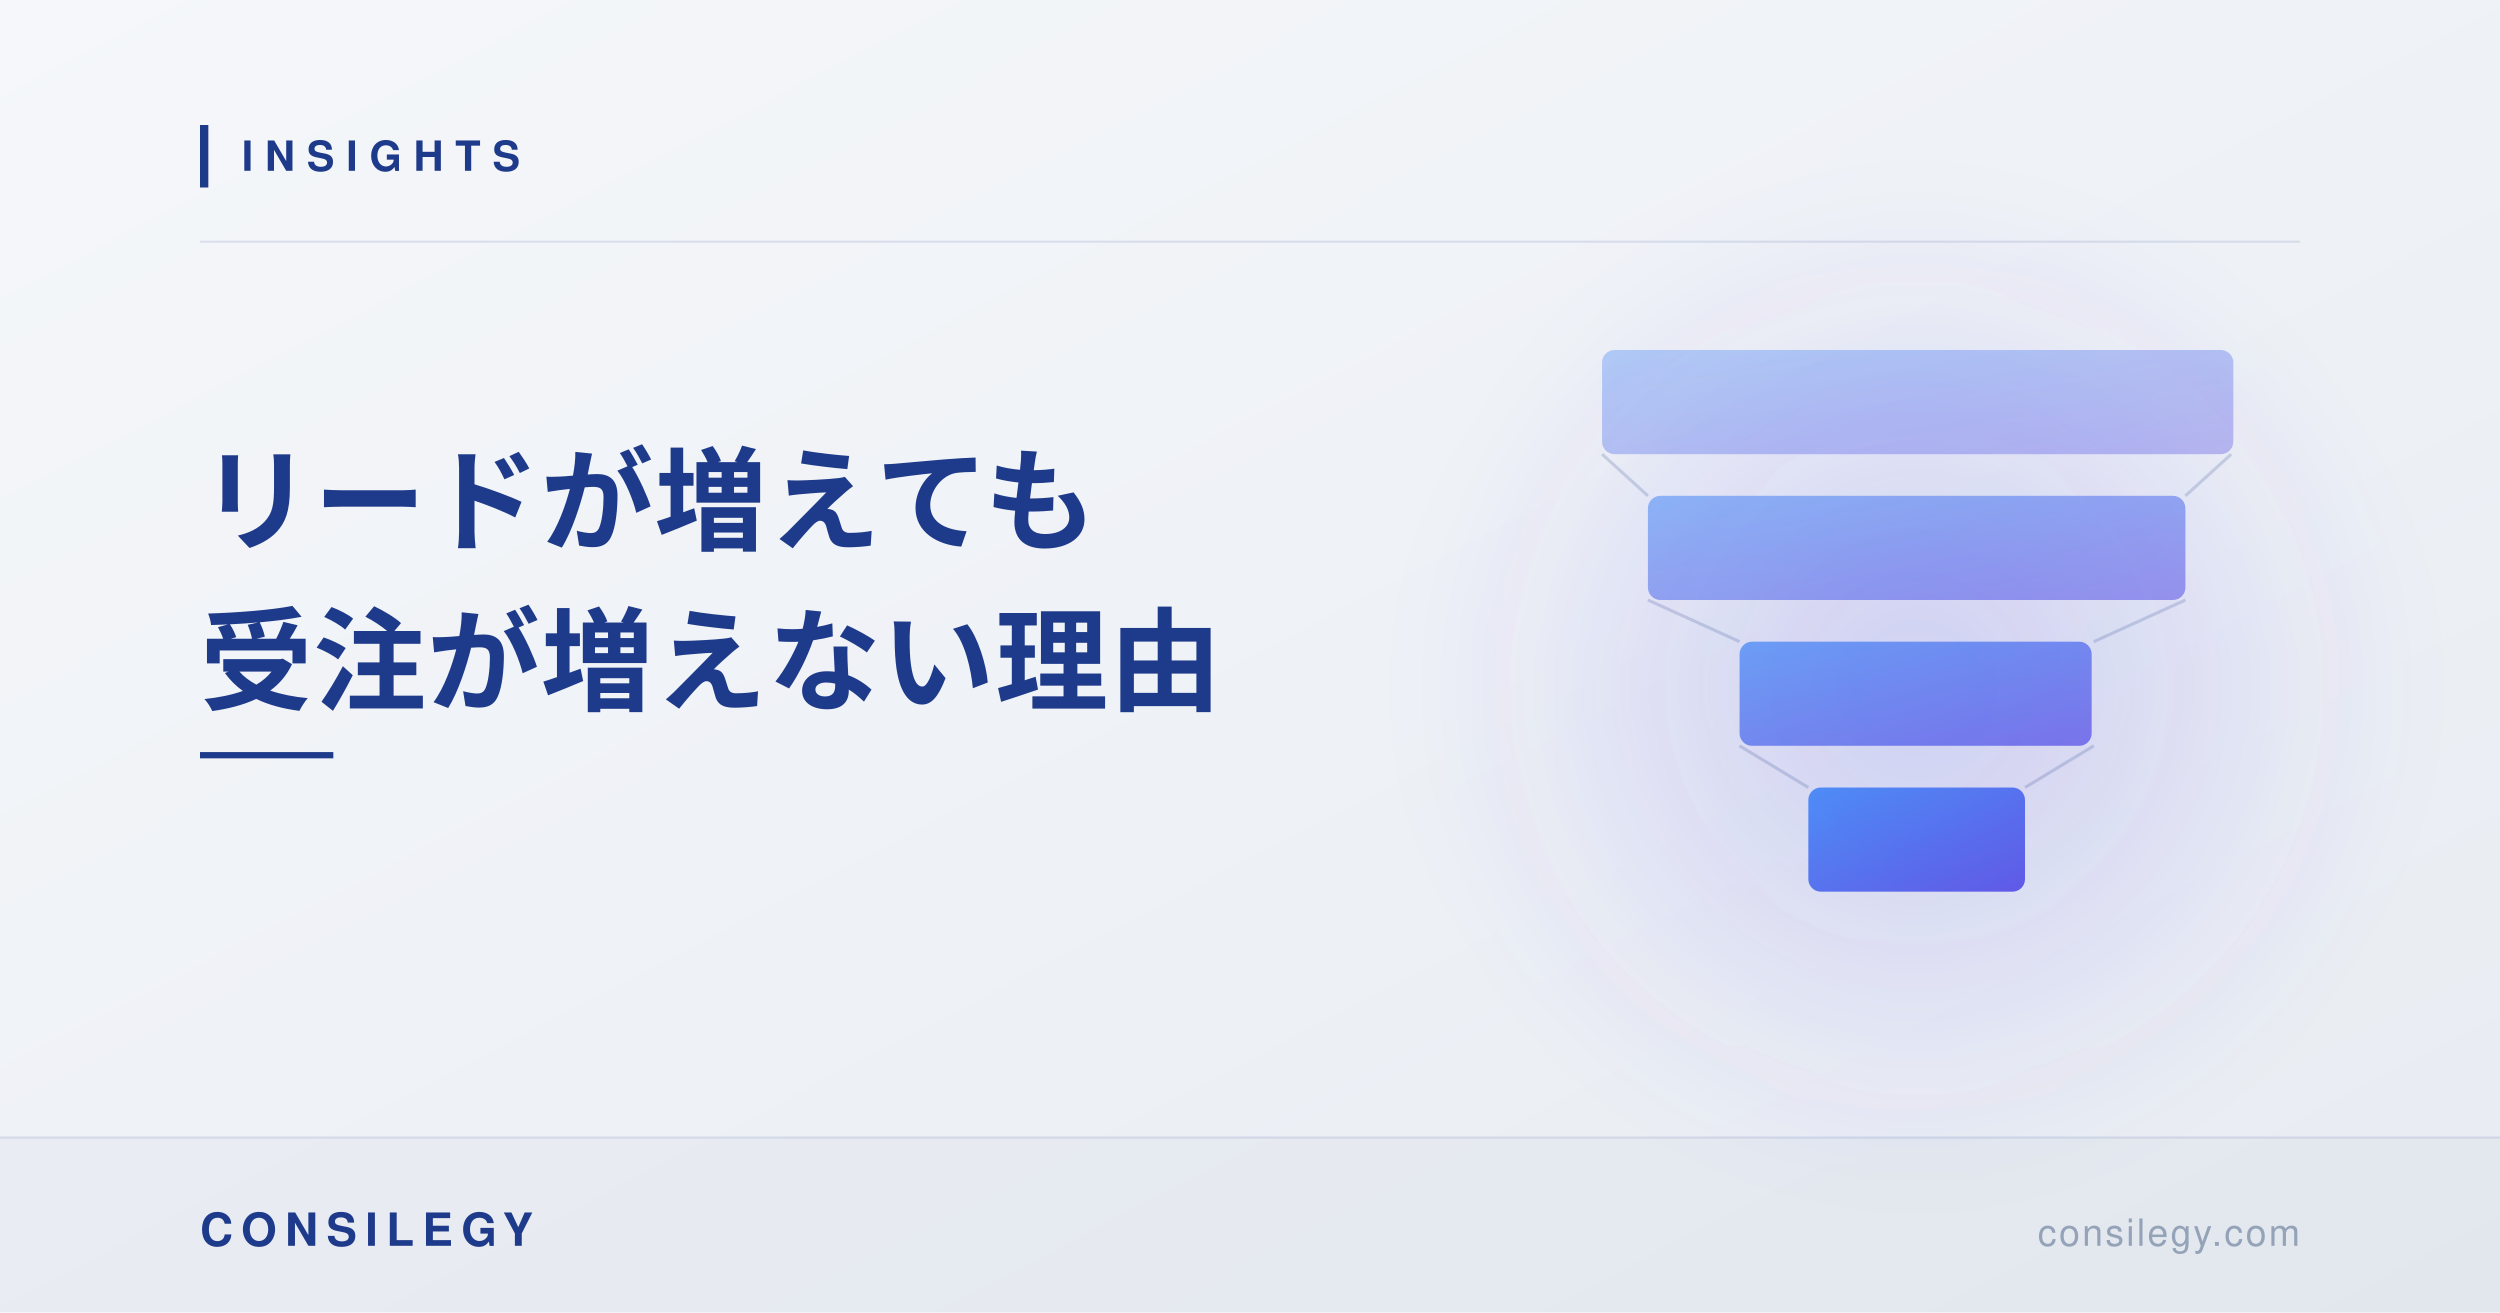
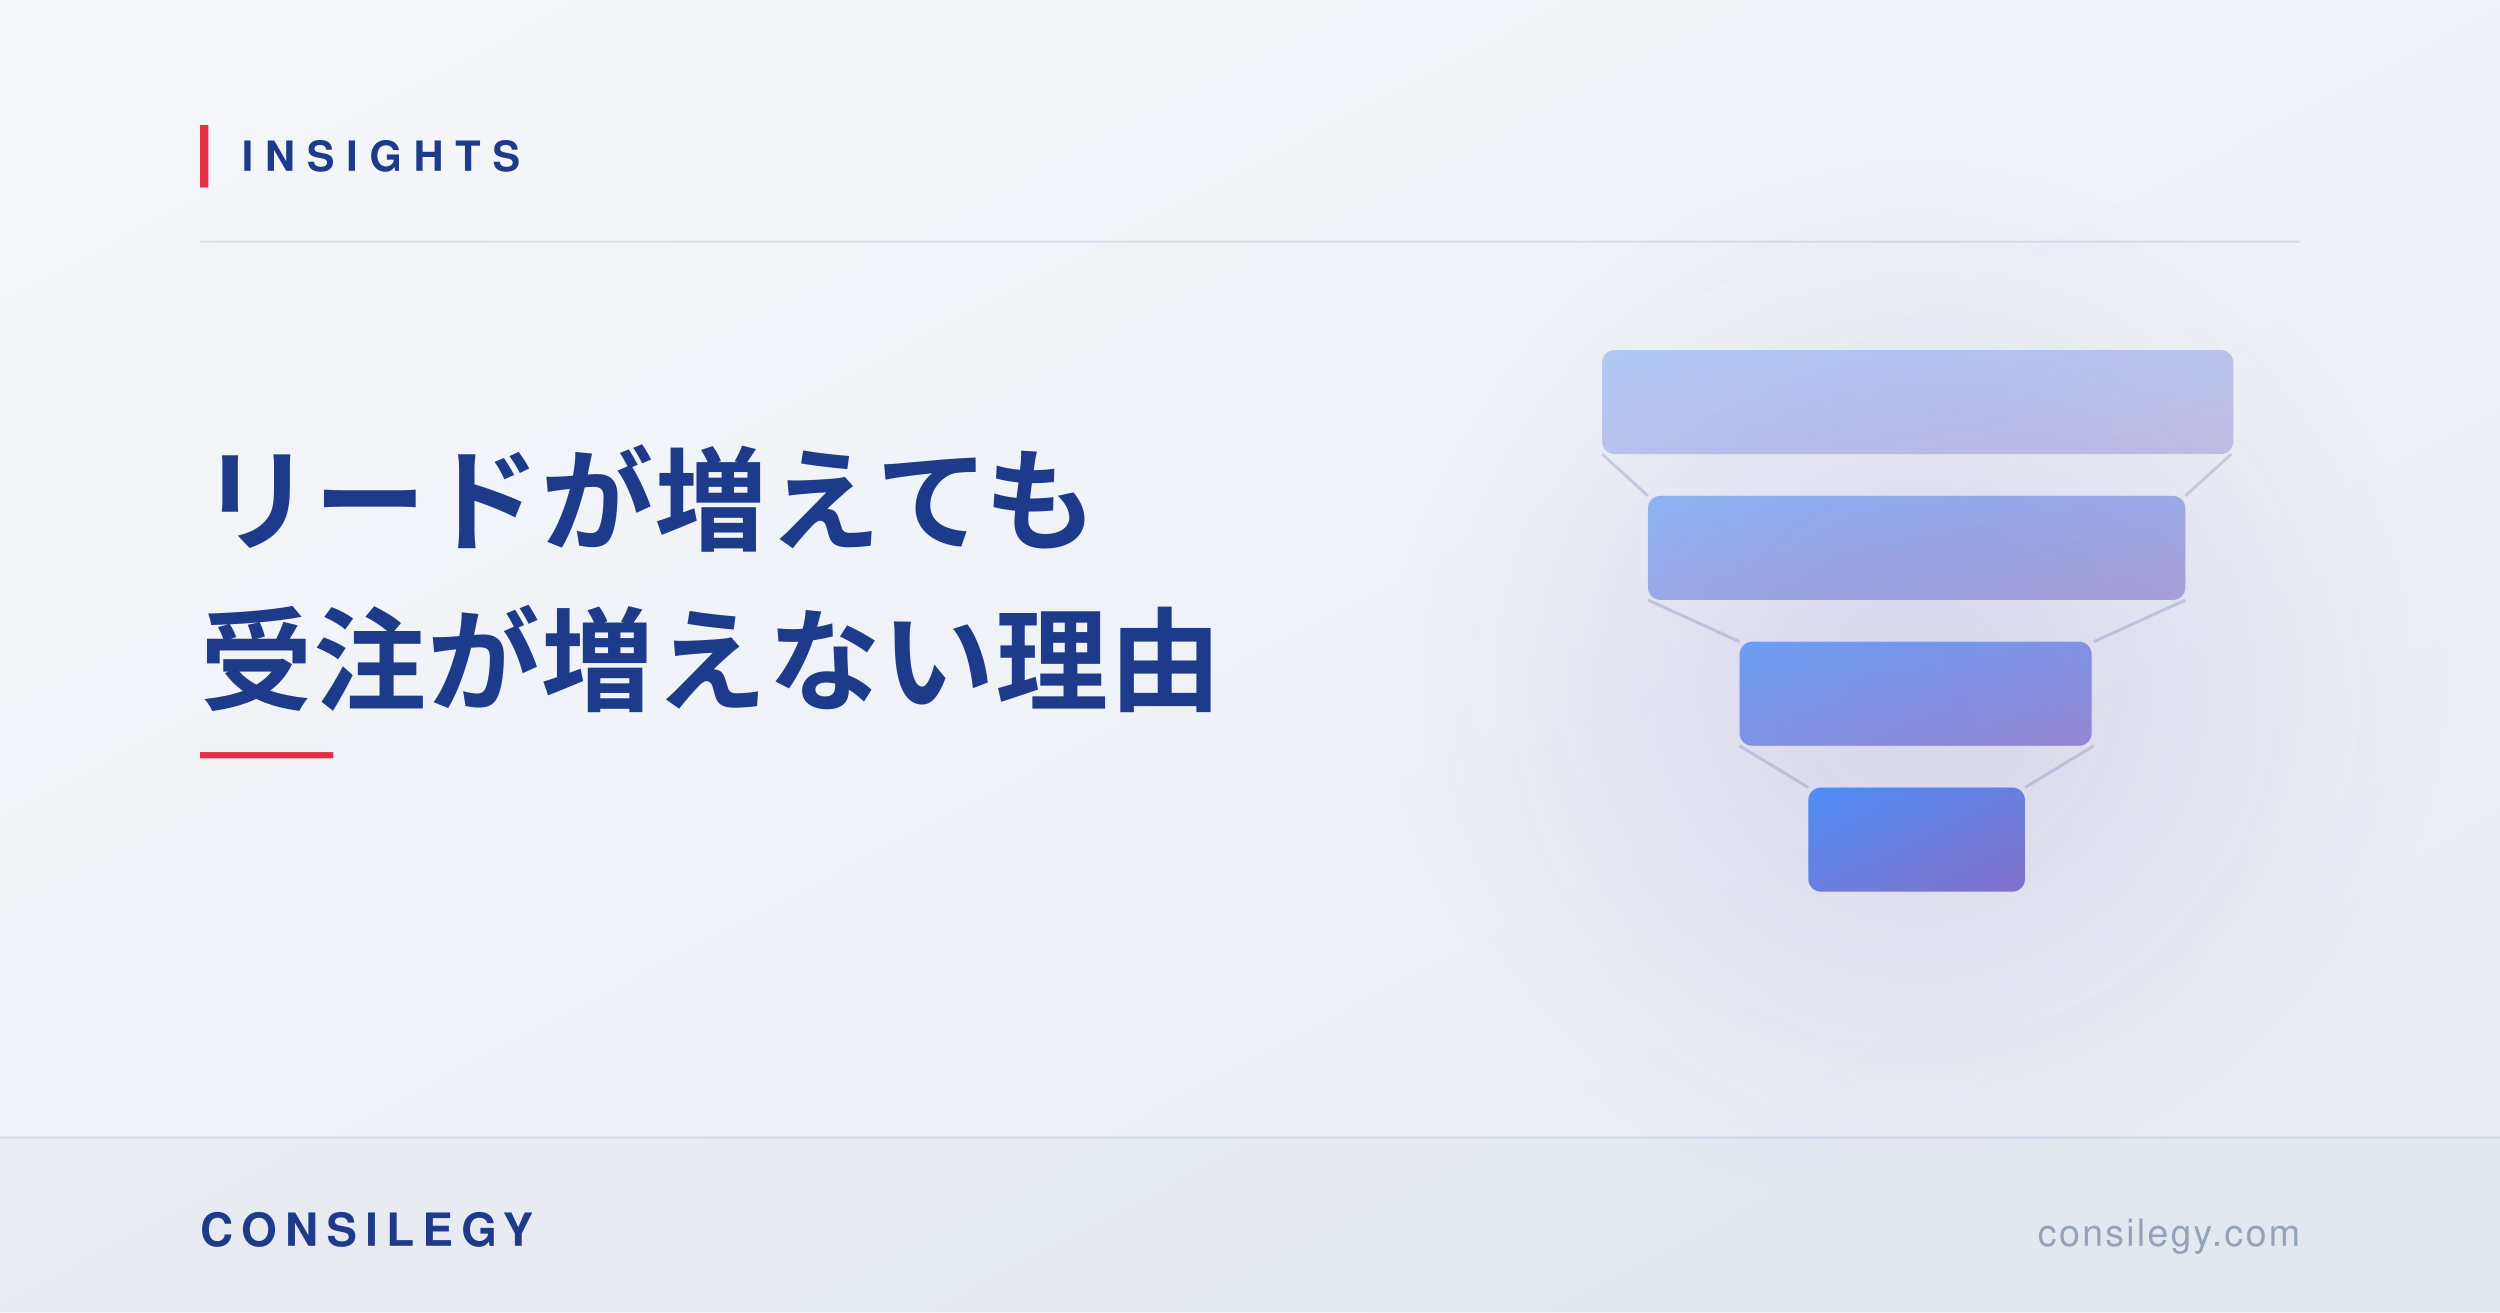
<svg xmlns="http://www.w3.org/2000/svg" viewBox="0 0 1200 630" width="1200" height="630">
  <defs>
    <linearGradient id="bg" x1="0%" y1="0%" x2="100%" y2="100%">
      <stop offset="0%" stop-color="#F5F7FA" />
      <stop offset="100%" stop-color="#E8ECF2" />
    </linearGradient>
    <linearGradient id="bi" x1="0%" y1="0%" x2="100%" y2="100%">
      <stop offset="0%" stop-color="#3B82F6" />
-       <stop offset="100%" stop-color="#4F46E5" />
+       <stop offset="100%" stop-color="#765FC4" />
    </linearGradient>
    <radialGradient id="glow" cx="50%" cy="50%" r="50%">
-       <stop offset="0%" stop-color="#4F46E5" stop-opacity="0.20" />
-       <stop offset="100%" stop-color="#4F46E5" stop-opacity="0" />
+       <stop offset="0%" stop-color="#765FC4" stop-opacity="0.20" />
+       <stop offset="100%" stop-color="#765FC4" stop-opacity="0" />
    </radialGradient>
    <filter id="soft" x="-60%" y="-60%" width="220%" height="220%">
      <feGaussianBlur stdDeviation="26" />
    </filter>
  </defs>
  <rect width="1200" height="630" fill="url(#bg)" />
  <circle cx="920" cy="330" r="230" fill="url(#glow)" filter="url(#soft)" />
  <rect x="769" y="168" width="303" height="50" rx="6" fill="url(#bi)" fill-opacity="0.34" />
  <rect x="791" y="238" width="258" height="50" rx="6" fill="url(#bi)" fill-opacity="0.52" />
  <line x1="769" y1="218" x2="791" y2="238" stroke="#1E3A8A" stroke-opacity="0.18" stroke-width="1.5" />
  <line x1="1071" y1="218" x2="1049" y2="238" stroke="#1E3A8A" stroke-opacity="0.18" stroke-width="1.5" />
  <rect x="835" y="308" width="169" height="50" rx="6" fill="url(#bi)" fill-opacity="0.70" />
  <line x1="791" y1="288" x2="835" y2="308" stroke="#1E3A8A" stroke-opacity="0.18" stroke-width="1.5" />
  <line x1="1049" y1="288" x2="1005" y2="308" stroke="#1E3A8A" stroke-opacity="0.18" stroke-width="1.5" />
  <rect x="868" y="378" width="104" height="50" rx="6" fill="url(#bi)" fill-opacity="0.88" />
  <line x1="835" y1="358" x2="868" y2="378" stroke="#1E3A8A" stroke-opacity="0.18" stroke-width="1.5" />
  <line x1="1005" y1="358" x2="972" y2="378" stroke="#1E3A8A" stroke-opacity="0.18" stroke-width="1.5" />
-   <rect x="96" y="60" width="4" height="30" fill="#1E3A8A" />
+   <rect x="96" y="60" width="4" height="30" fill="#E62E45" />
  <text x="116" y="82" font-family="'Helvetica Neue',Helvetica,Arial,sans-serif" font-size="20" font-weight="600" fill="#1E3A8A" letter-spacing="0.28em">INSIGHTS</text>
  <line x1="96" y1="116" x2="1104" y2="116" stroke="#1E3A8A" stroke-opacity="0.12" stroke-width="1" />
  <text x="96" y="260" font-family="'Hiragino Sans','Hiragino Kaku Gothic ProN',system-ui,sans-serif" font-size="54" font-weight="600" fill="#1E3A8A" letter-spacing="0.01em">リードが増えても</text>
  <text x="96" y="337" font-family="'Hiragino Sans','Hiragino Kaku Gothic ProN',system-ui,sans-serif" font-size="54" font-weight="600" fill="#1E3A8A" letter-spacing="0.01em">受注が増えない理由</text>
-   <rect x="96" y="361" width="64" height="3" fill="#1E3A8A" />
+   <rect x="96" y="361" width="64" height="3" fill="#E62E45" />
  <rect x="0" y="546" width="1200" height="84" fill="#1E3A8A" fill-opacity="0.035" />
  <line x1="0" y1="546" x2="1200" y2="546" stroke="#1E3A8A" stroke-opacity="0.12" stroke-width="1" />
  <text x="96" y="598" font-family="'Helvetica Neue',Helvetica,Arial,sans-serif" font-size="22" font-weight="600" fill="#1E3A8A" letter-spacing="0.18em">CONSILEGY</text>
  <text x="1104" y="598" text-anchor="end" font-family="'Helvetica Neue',Helvetica,Arial,sans-serif" font-size="18" font-weight="400" fill="#94A3B8" letter-spacing="0.06em">consilegy.com</text>
</svg>
